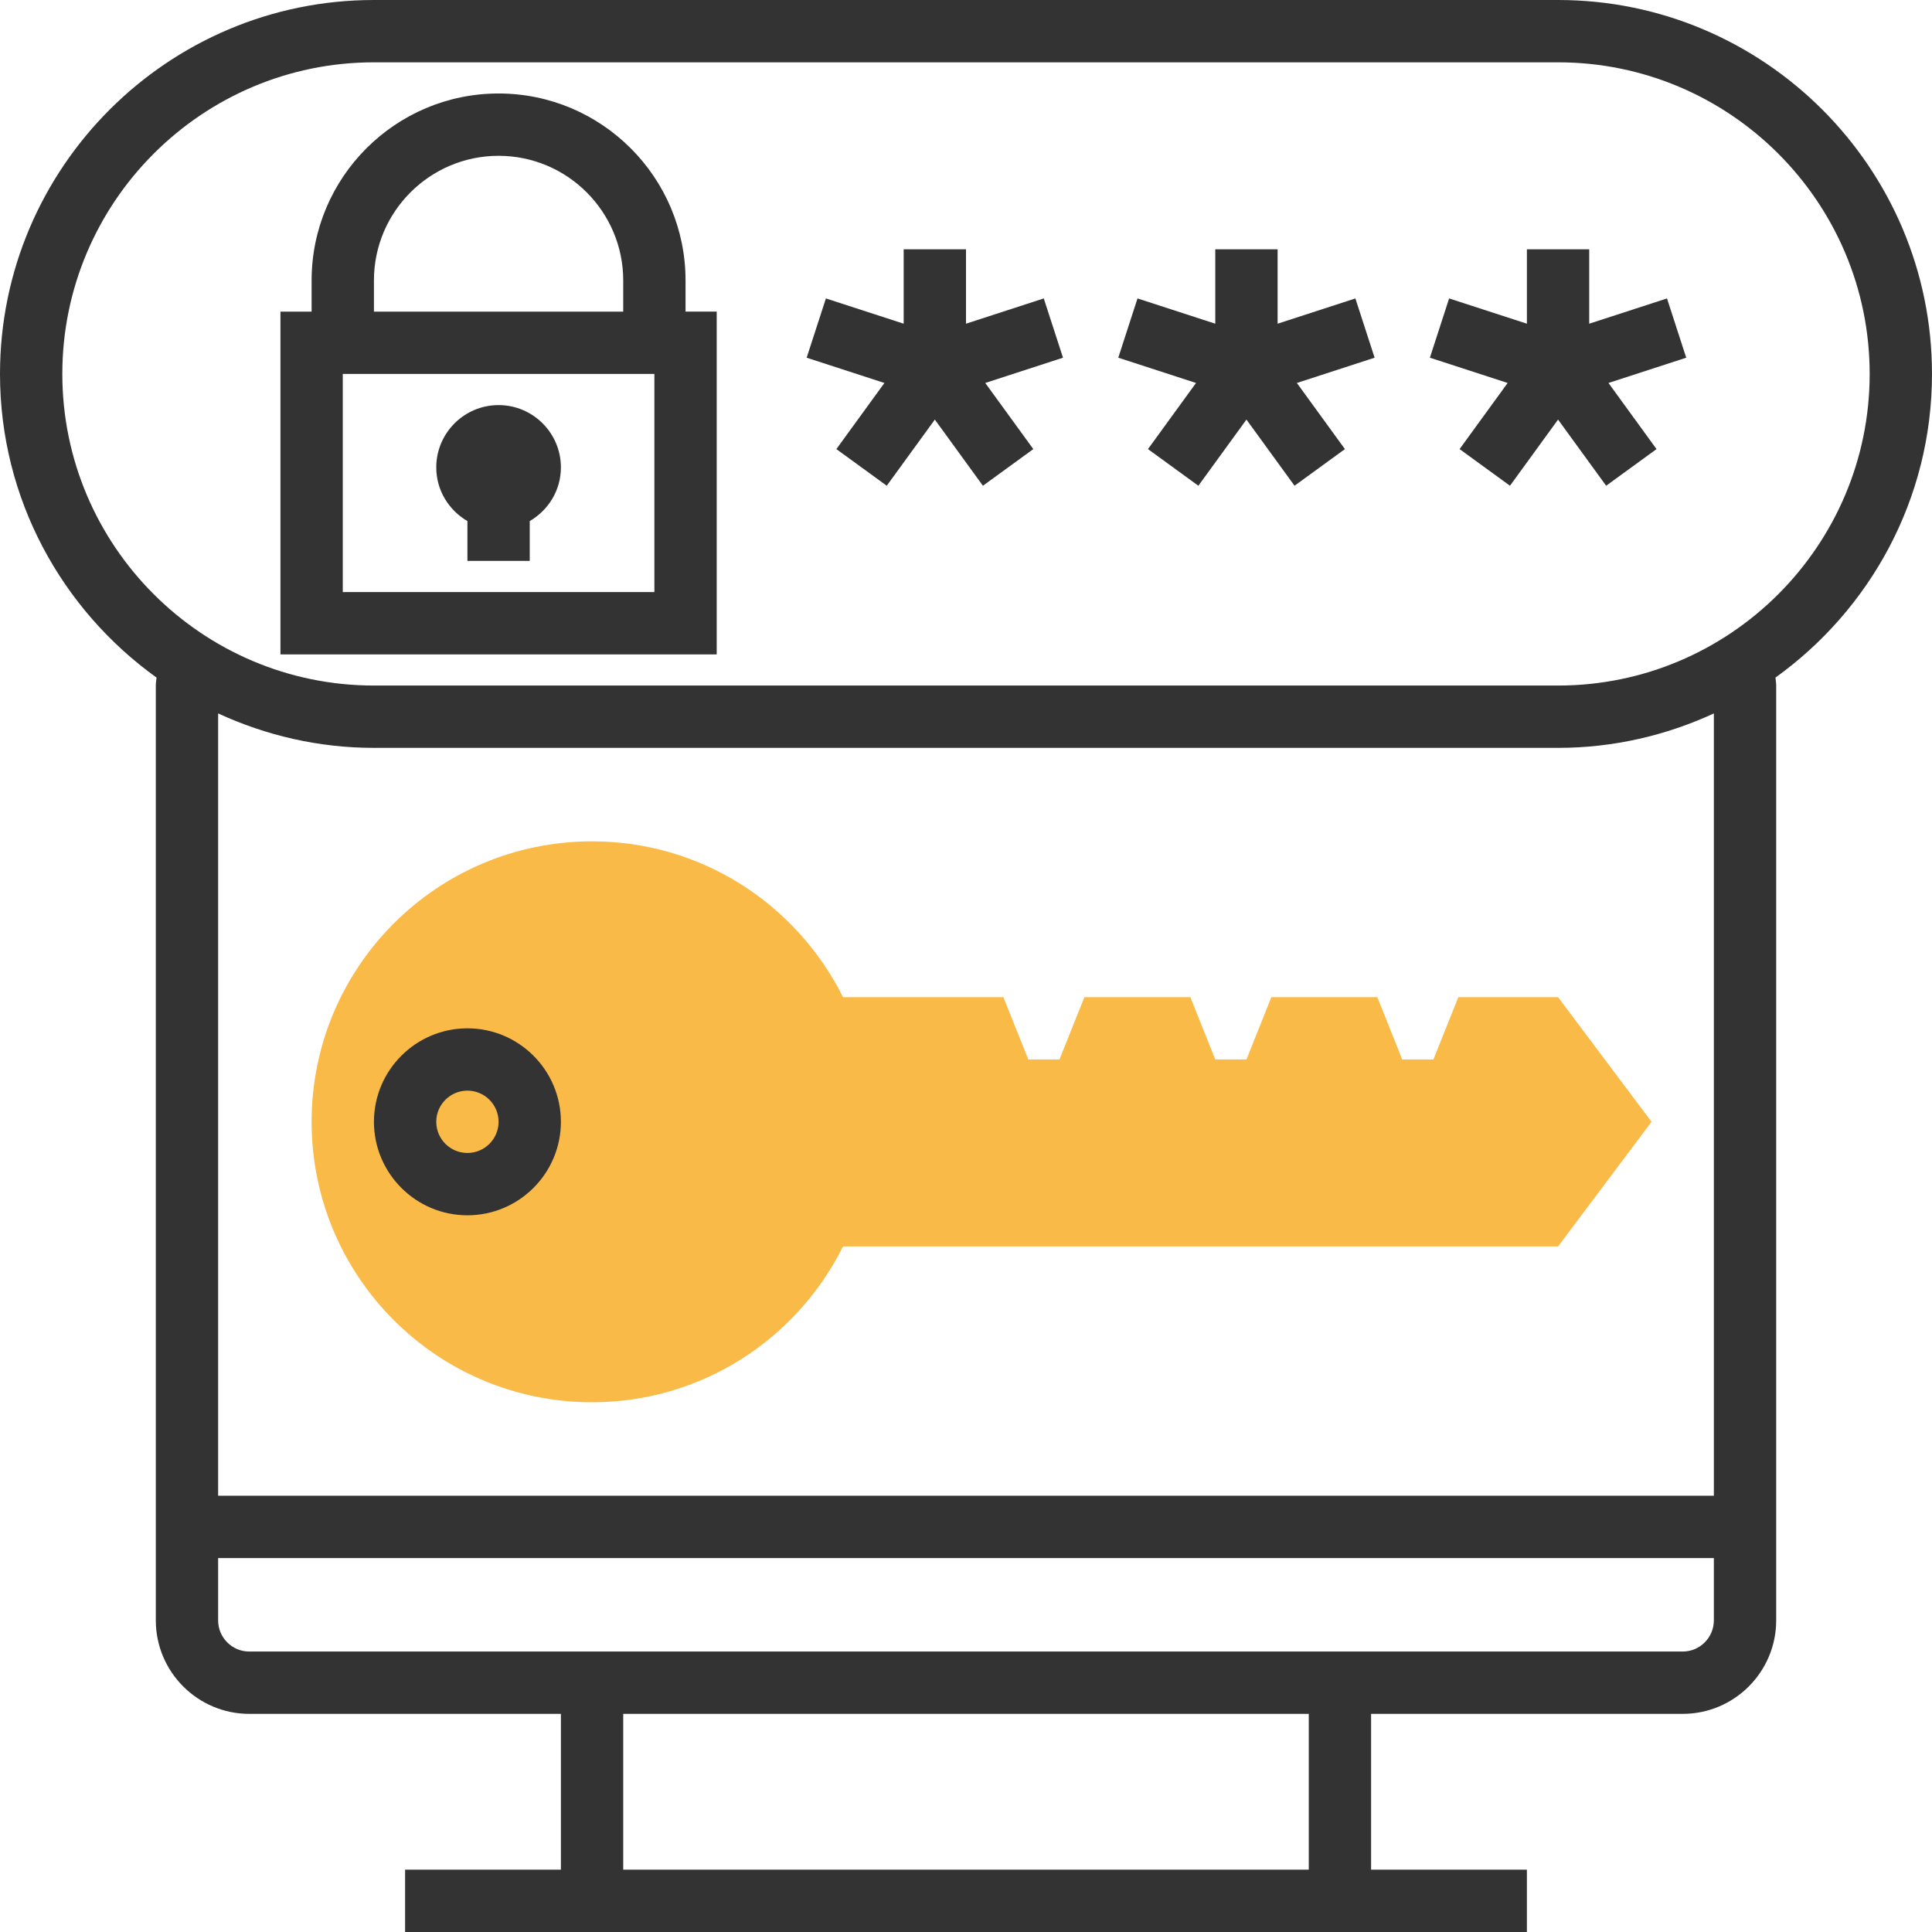
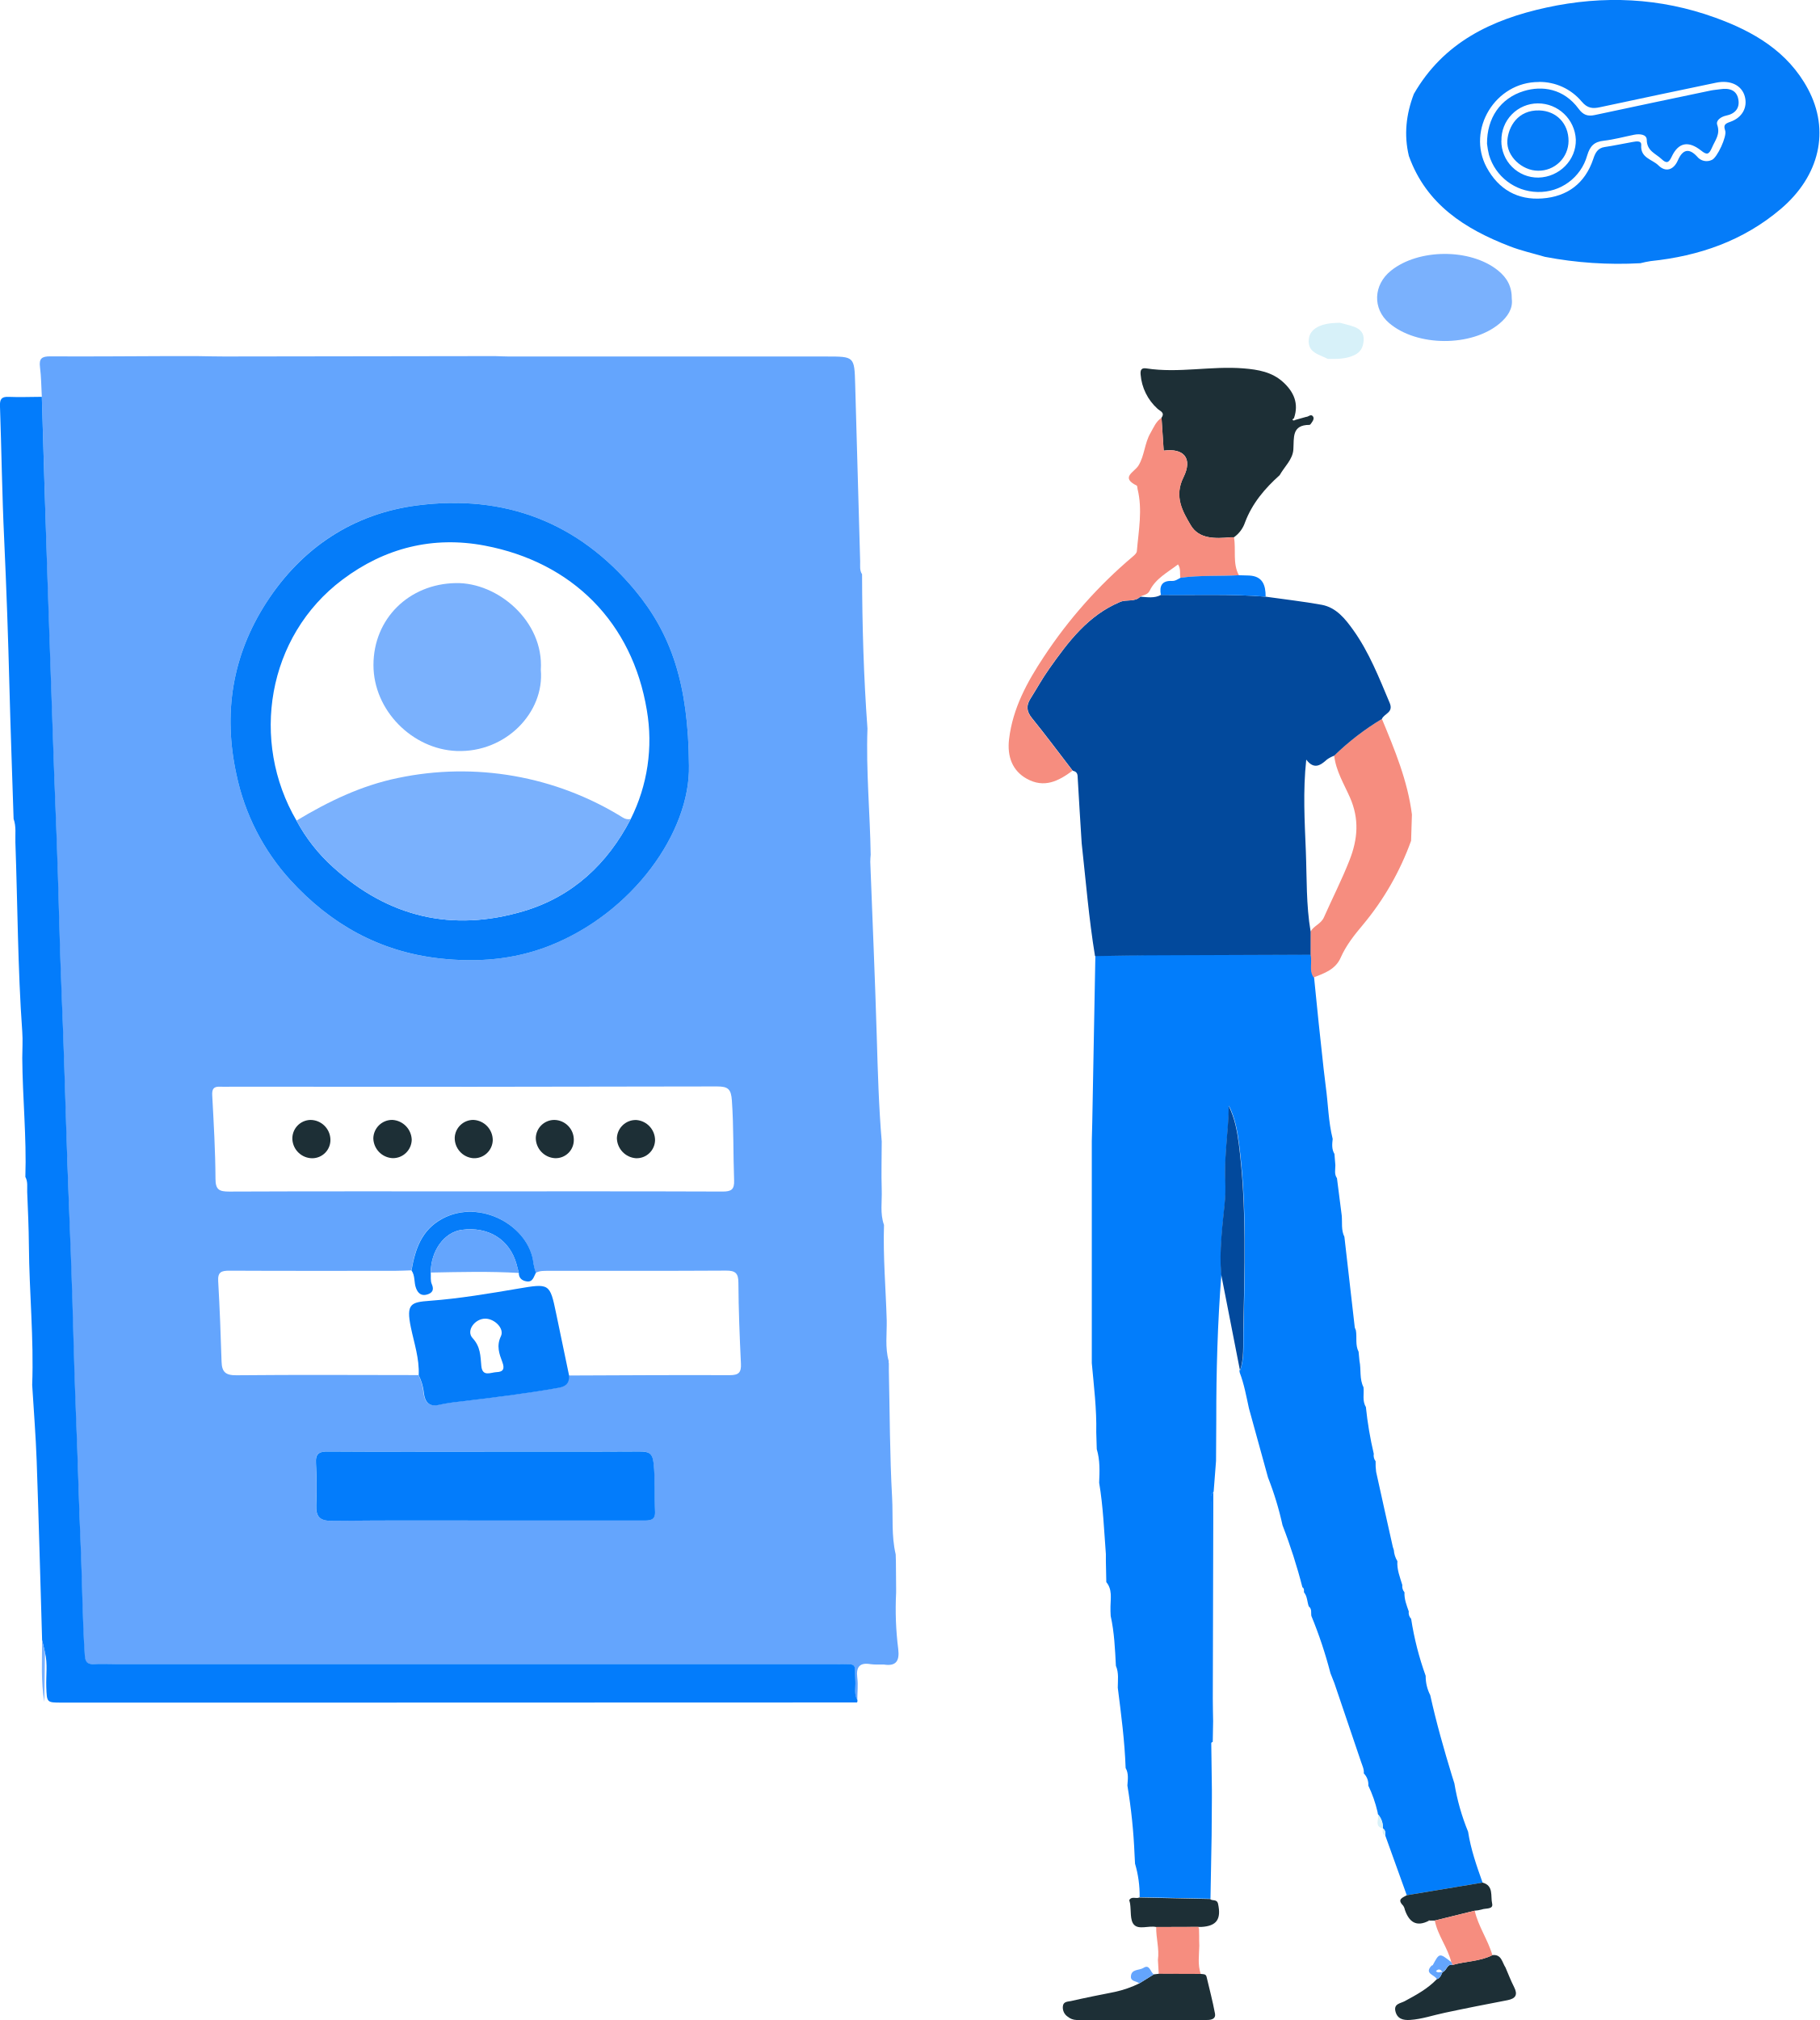
- <svg xmlns="http://www.w3.org/2000/svg" version="1.1" id="Layer_1" x="0px" y="0px" viewBox="0 0 290.626 290.626" style="enable-background:new 0 0 290.626 290.626;" xml:space="preserve">
-   <g>
-     <g>
-       <path style="fill:#F9BA48;" d="M234.375,150h-15l-3.75,9.375h-4.688l-3.75-9.375H191.25l-3.75,9.375h-4.688l-3.75-9.375h-15.938    l-3.75,9.375h-4.687l-3.75-9.375H126.81c-6.909-13.88-21.197-23.438-37.748-23.438c-23.302,0-42.187,18.886-42.187,42.188    s18.886,42.188,42.187,42.188c16.556,0,30.844-9.558,37.748-23.438h107.564l14.063-18.75L234.375,150z" />
-       <path style="fill:#333333;" d="M290.625,56.25c0-31.017-25.233-56.25-56.25-56.25H56.25C25.233,0,0,25.233,0,56.25    c0,18.816,9.319,35.461,23.55,45.68c-0.038,0.398-0.112,0.797-0.112,1.195V243.75c0,7.753,6.309,14.063,14.062,14.063h46.875    v23.438H60.938v9.375h23.437H206.25h23.437v-9.375H206.25v-23.438h46.875c7.753,0,14.063-6.309,14.063-14.063V103.125    c0-0.398-0.075-0.797-0.113-1.195C281.306,91.711,290.625,75.066,290.625,56.25z M196.875,281.25H93.75v-23.438h103.125V281.25z     M253.125,248.438H206.25H84.375H37.5c-2.588,0-4.688-2.105-4.688-4.688v-9.375h225v9.375    C257.813,246.333,255.712,248.438,253.125,248.438z M257.813,225h-225V107.32c7.144,3.291,15.066,5.18,23.437,5.18h178.125    c8.372,0,16.294-1.889,23.438-5.18V225z M234.375,103.125H56.25c-25.847,0-46.875-21.028-46.875-46.875S30.403,9.375,56.25,9.375    h178.125c25.847,0,46.875,21.028,46.875,46.875S260.222,103.125,234.375,103.125z" />
-       <path style="fill:#333333;" d="M103.125,42.188c0-15.511-12.614-28.125-28.125-28.125S46.875,26.677,46.875,42.188v4.688h-4.687    v51.563h65.625V46.875h-4.688V42.188z M56.25,42.188c0-10.341,8.409-18.75,18.75-18.75s18.75,8.409,18.75,18.75v4.688h-37.5    V42.188z M98.438,89.063H51.563V56.25h46.875V89.063z" />
-       <path style="fill:#333333;" d="M70.313,78.384v5.991h9.375v-5.991c2.789-1.627,4.688-4.617,4.688-8.072    c0-5.17-4.205-9.375-9.375-9.375s-9.375,4.205-9.375,9.375C65.625,73.767,67.523,76.758,70.313,78.384z" />
-       <polygon style="fill:#333333;" points="157.012,44.892 145.313,48.694 145.313,37.5 135.938,37.5 135.938,48.694 124.238,44.892     121.345,53.808 133.041,57.609 125.813,67.556 133.392,73.069 140.625,63.117 147.858,73.069 155.438,67.556 148.209,57.609     159.905,53.808   " />
-       <polygon style="fill:#333333;" points="203.887,44.892 192.187,48.694 192.187,37.5 182.812,37.5 182.812,48.694 171.112,44.892     168.22,53.808 179.916,57.609 172.687,67.556 180.267,73.069 187.5,63.117 194.733,73.069 202.312,67.556 195.084,57.609     206.78,53.808   " />
-       <polygon style="fill:#333333;" points="250.762,44.892 239.062,48.694 239.062,37.5 229.687,37.5 229.687,48.694 217.987,44.892     215.095,53.808 226.791,57.609 219.562,67.556 227.142,73.069 234.375,63.117 241.608,73.069 249.187,67.556 241.959,57.609     253.655,53.808   " />
-       <path style="fill:#333333;" d="M70.313,154.688c-7.753,0-14.062,6.309-14.062,14.063s6.309,14.063,14.062,14.063    s14.062-6.309,14.062-14.063S78.066,154.688,70.313,154.688z M70.313,173.438c-2.588,0-4.688-2.105-4.688-4.688    s2.1-4.688,4.688-4.688S75,166.167,75,168.75S72.9,173.438,70.313,173.438z" />
-     </g>
-   </g>
-   <g>
- </g>
-   <g>
- </g>
-   <g>
- </g>
-   <g>
- </g>
-   <g>
- </g>
-   <g>
- </g>
-   <g>
- </g>
-   <g>
- </g>
-   <g>
- </g>
-   <g>
- </g>
-   <g>
- </g>
-   <g>
- </g>
-   <g>
- </g>
-   <g>
- </g>
-   <g>
- </g>
+ <svg xmlns="http://www.w3.org/2000/svg" id="Capa_1" data-name="Capa 1" viewBox="0 0 762.55 846.4">
+   <path d="M78.78,214.54c-.24-4.15-.24-8.33-.77-12.44-.47-3.62.79-4.53,4.29-4.51,16.49.1,33-.05,49.46-.11h12c3.83.06,7.66.16,11.49.16q56.73-.06,113.47-.16c2,.06,4,.16,6,.17H407.66c11.62,0,11.68,0,12,11.57.73,24.78,1.38,49.56,2.09,74.33.05,1.8-.31,3.69.8,5.34.05,21.58.68,43.14,2.26,64.67-.63,17.64,1.07,35.21,1.35,52.83-.06,1-.2,2-.17,3,.92,24.43,2,48.86,2.72,73.3.43,14.64.84,29.26,2.08,43.86,0,6.77-.22,13.55,0,20.32.17,4.89-.77,9.87.95,14.66-.43,13.37.76,26.7,1.14,40.05.1,5.67-.75,11.39.84,17a1.36,1.36,0,0,0,.05.91c0,1,0,2.07,0,3.1.4,17.74.39,35.5,1.37,53.2.43,7.92-.35,15.94,1.5,23.77l.09,3,.09,11v2.06a133.35,133.35,0,0,0,.9,23.72c.56,4.84-.88,7.19-6,6.39h-3.06a22.62,22.62,0,0,1-2.48-.15c-4.6-.79-6.19,1.08-5.63,5.66.38,3.1,0,6.28,0,9.42-1.48-2.47-.7-5.21-.84-7.81-.45-7.85,1.4-7.27-7.75-7.27H110.05c-3.17,0-6.34-.13-9.5,0-2.76.14-3.65-.85-3.84-3.68-1-14.76-1-29.56-1.66-44.33-.76-18.43-1.18-36.88-2-55.32-.93-22.42-1.29-44.87-2.15-67.3C90.29,557.47,89.57,540,89,522.59c-.6-19.45-1.16-38.88-2-58.32-.9-21.59-1.23-43.2-2.07-64.8q-1.07-27.41-2-54.82c-.61-18.44-1.28-36.89-1.89-55.32Q79.9,251.93,78.78,214.54Zm207,367a26.38,26.38,0,0,1-1-3.84c-1.6-15.82-22.42-27.39-38.22-18.8-8.83,4.79-11.33,12.83-12.91,21.66-2.33.07-4.65.2-7,.2-23.11,0-46.21.06-69.32-.06-3.26,0-4.85.56-4.64,4.3.64,11.27,1.08,22.55,1.42,33.84.14,4.27,1.63,5.73,6.23,5.68,25.43-.25,50.86-.09,76.3-.07a21.5,21.5,0,0,1,2.13,7.57c.44,3.55,2.16,5.81,6.36,4.82a74.82,74.82,0,0,1,8.31-1.31c13.92-1.68,27.83-3.33,41.65-5.79,3.36-.6,4.64-2,4.54-5.12,22.47-.08,44.95-.24,67.42-.14,3.79,0,4.91-1.1,4.73-4.82-.54-11.29-1-22.6-1.06-33.91,0-4-1.29-5.11-5.18-5.08-24.81.15-49.62.08-74.43.09C289.37,580.8,287.52,580.65,285.82,581.58ZM350,369c-.22-34.35-7.56-55.2-22.56-73.29C303.66,267,272.64,255.37,236.3,260c-27,3.44-48.56,17.7-63.43,40.75-14.25,22.08-18.16,46.21-12.53,72A94.32,94.32,0,0,0,182.92,417c16.78,18.4,37.23,30,62.49,32.86,15.7,1.76,30.93.55,45.55-5.09C326.41,431.06,350.61,396.84,350,369ZM260.21,547.46c34.64,0,69.27-.05,103.91.08,3.63,0,4.94-.83,4.8-4.69-.41-11.13-.15-22.27-.93-33.42-.33-4.84-1.59-5.94-6.29-5.93q-101.65.24-203.32.11c-1.67,0-3.34.08-5,0-2.66-.12-3.33,1.05-3.18,3.66.62,11.62,1.31,23.25,1.36,34.88,0,4.63,1.56,5.41,5.74,5.4C191.6,547.4,225.91,547.47,260.21,547.46Zm4,109.06h0c-21.81,0-43.62.08-65.43-.07-3.77,0-5.44.78-5.16,4.95a172.51,172.51,0,0,1,.13,17.47c-.18,4.81,1.35,6.69,6.56,6.63,24.3-.26,48.61-.12,72.92-.12q28.73,0,57.44,0c2.63,0,5.24.1,5.07-3.67-.3-6.8.11-13.59-.61-20.42-.48-4.51-2.34-4.88-6-4.85C307.53,656.58,285.89,656.52,264.25,656.52Z" transform="translate(-61.25 -48.27)" fill="#64a5fd" />
+   <path d="M670.79,795.52a93.89,93.89,0,0,0,5.75,20.26c1.13,7.36,3.58,14.34,6.07,21.32l-31.77,5.3-9-25c.09-1.14.09-2.25-1-3l0,0a8.27,8.27,0,0,0-2.09-5.95c-.06-.33-.11-.65-.17-1a53.52,53.52,0,0,0-3.86-11,6.49,6.49,0,0,0-1.89-5.1c.17-1.72-.59-3.2-1.12-4.76q-5.64-16.54-11.23-33.12c-.54-1.38-1.08-2.75-1.63-4.12a184.08,184.08,0,0,0-8-24c-.23-1.35.32-2.92-1.1-4-.69-2-.58-4.2-2-5.9,0-.78.16-1.6-.66-2.13a228.91,228.91,0,0,0-8.32-25.94,131,131,0,0,0-6.08-20q-4-14.49-8-29c-1.1-5-2-10.13-3.87-15l-.15-1,.37.06c1.76-5.11,1.26-10.56,1.36-15.7.55-26.41,1.5-52.87-1.84-79.17-.69-5.41-1.72-11-4.26-16-.08,10.48-2,20.82-1.46,31.27a67.58,67.58,0,0,1-.29,10c-1,9.74-2.23,19.46-1.4,29.29-1.6,20.39-2.18,40.81-2.15,61.26q0,8.52-.1,17h0l-1,12.94c-1.44,1.11-1,2.71-1,4.16q0,50.48,0,100.94l.26,19.84c0,1,0,2,0,3.08q-.06,8-.11,16l-.48,26.5-29.69-.62a46.83,46.83,0,0,0-1.93-14.07l-.2-3.79a233.94,233.94,0,0,0-3-28.94c.15-2.49.61-5-.74-7.35-.39-11.29-1.88-22.47-3.29-33.65,0-3.09.51-6.21-.79-9.17-.36-7-.66-14-2.18-20.87l-.09-2c0-.67,0-1.34,0-2,.06-3.51.8-7.14-1.75-10.2l-.18-8.76v-3c-.77-10-1.14-20-2.82-29.9.22-4.73.39-9.46-1-14.06l-.21-7.07c.21-9.7-1-19.32-1.87-29q0-5,0-10v-3q0-20,0-40v-2l0-25v-3c0-2.33,0-4.66,0-7,0-1,0-2,0-3,.07-2.65.15-5.3.2-8q.66-34.84,1.3-69.68c9.32-.12,18.63-.29,27.95-.34q31.2-.17,62.41-.23c.84,3.1-.77,6.55,1.28,9.49Q613.86,477,616,496.18c.27,2.46.59,4.91.89,7.37,1,7.31,1.09,14.74,2.9,21.94-.25,2.16-.46,4.31.74,6.3.13,1.57.26,3.15.38,4.72,0,1.85-.53,3.74.67,5.43q1,7.83,2,15.64c.28,3-.31,6.09,1.12,8.94l4.35,38c.16.41.31.82.47,1.22l0,0c.5,3-.34,6.1,1.13,8.94l.36,3.79c.76,3.66-.08,7.56,1.69,11.06h0c.32,2.76-.61,5.66,1,8.27a153.35,153.35,0,0,0,3.31,19.62,4,4,0,0,0,.77,3.13,26.24,26.24,0,0,0,.22,4.45c2.29,10.5,4.67,21,7,31.48l.42,1.27,0,0a10,10,0,0,0,1.49,4.66c-.26,3.53,1.08,6.73,2.06,10a3.91,3.91,0,0,0,.91,3.06c-.15,2.82.88,5.39,1.79,8a3.69,3.69,0,0,0,1,3.11,127.54,127.54,0,0,0,6.09,23.88,17.37,17.37,0,0,0,1.92,8.12c2.52,11.41,5.71,22.63,9.12,33.8Z" transform="translate(-61.25 -48.27)" fill="#027dfb" />
+   <path d="M78.78,214.54q1.09,37.4,2.33,74.79c.61,18.43,1.28,36.88,1.89,55.32q.9,27.41,2,54.82c.84,21.6,1.17,43.21,2.07,64.8.82,19.44,1.38,38.87,2,58.32.54,17.44,1.26,34.88,1.92,52.32.86,22.43,1.22,44.88,2.15,67.3.77,18.44,1.19,36.89,2,55.32.61,14.77.68,29.57,1.66,44.33.19,2.83,1.08,3.82,3.84,3.68,3.16-.17,6.33,0,9.5,0H412c9.15,0,7.3-.58,7.75,7.27.14,2.6-.64,5.34.84,7.81a1.3,1.3,0,0,1-.17,1l-218.87.06H87.12c-6.35,0-6.22,0-6.47-6.58-.17-4.8.62-9.64-.54-14.4-.4-1.72-.81-3.44-1.21-5.17-.75-25.05-1.4-50.1-2.28-75.15-.38-10.61-1.24-21.2-1.88-31.8.73-19.48-1.23-38.9-1.38-58.36-.06-7.49-.4-15-.71-22.45-.08-2.12.35-4.34-.77-6.35.54-16.63-1.18-33.2-1.3-49.82,0-3.65.27-7.33,0-11-1.89-26.41-1.94-52.89-2.88-79.34-.11-3.3.41-6.66-.75-9.88-.59-18.44-1.27-36.88-1.75-55.32Q64.42,305.09,63,274.2c-.88-18.6-1.12-37.23-1.76-55.84-.09-2.74.58-3.92,3.55-3.8C69.46,214.75,74.12,214.56,78.78,214.54Z" transform="translate(-61.25 -48.27)" fill="#037cfb" />
+   <path d="M651.72,113.63c-2.14-8.89-1.15-17.52,2.09-26,12.38-21.53,32.48-31.18,55.63-36.21,23.95-5.21,47.55-4.11,70.62,4.22,16.05,5.8,30.47,14.15,38.91,29.89,9.32,17.38,4.94,36.42-11.37,50.28-15.72,13.36-34.26,19.76-54.52,21.86a43.37,43.37,0,0,0-4.34.89,164.44,164.44,0,0,1-40-2.67c-4.9-1.45-9.93-2.56-14.67-4.4C675.2,144.21,659,133.92,651.72,113.63Zm54.47-31c-18.17-.07-30.4,19.88-21.87,35.79,5,9.24,13,13.76,23.29,13,10.48-.76,17.95-6.26,21.39-16.55.8-2.42,1.78-4.57,4.8-5,3.93-.58,7.83-1.43,11.74-2.12,1.46-.26,3.71-.68,3.56,1.33-.4,5.41,4.59,5.91,7.19,8.47,3,3,6.36,2,8.15-2.06,2-4.62,4.67-5.31,8.06-1.64a5.06,5.06,0,0,0,6.21,1.42c2.21-.88,6.4-9.92,5.58-12.27s-.08-2.92,2.15-3.69c5-1.75,7.25-6,6.11-10.48-1.19-4.73-5.95-7.18-12.07-5.91-16.22,3.36-32.43,6.82-48.64,10.27-3,.65-5.25.56-7.7-2.37A23,23,0,0,0,706.19,82.6Z" transform="translate(-61.25 -48.27)" fill="#057cf9" />
+   <path d="M653,389.56c-.12,3.66-.23,7.32-.35,11a116.49,116.49,0,0,1-20.13,35.13c-3.65,4.33-7.11,8.67-9.41,13.91-2.14,4.84-6.79,6.51-11.33,8.21-2.05-2.94-.44-6.39-1.28-9.49q0-4.85,0-9.71c1.36-2.44,4.4-3.22,5.6-5.93,3.54-8,7.54-15.8,10.75-24,3.47-8.84,4.15-17.24.17-26.28-2.49-5.65-5.88-11.12-6.6-17.5a109.43,109.43,0,0,1,20-15.4C645.8,362.49,651.21,375.45,653,389.56Z" transform="translate(-61.25 -48.27)" fill="#f68d7f" />
+   <path d="M692.22,872.68c1.18,2.72,2.22,5.51,3.57,8.13,1.69,3.3.71,4.89-2.79,5.57-8.76,1.68-17.51,3.39-26.23,5.26-4.83,1-9.53,2.67-14.52,3-3,.2-5.41-.47-6.17-3.64s2.15-3.28,3.87-4.21c4.82-2.6,9.63-5.19,13.47-9.21,1.51-.45,1.84-1.84,2.42-3l0,0c1.81-.44,1.74-3.54,4.25-3,5.5-1.58,11.43-1.44,16.67-4.1C690.58,867.06,690.78,870.53,692.22,872.68Z" transform="translate(-61.25 -48.27)" fill="#1d2f36" />
+   <path d="M538.74,843.35l29.69.62c.9,1,2.86-.18,3.34,2.12,1.35,6.34-.61,9.22-7,9.58l-1.18,0-17.72.05c-3.17-.72-7.33,1.25-9.37-1-1.71-1.86-1.16-5.81-1.62-8.83-.08-.48-.24-.95-.36-1.42C535.51,842.66,537.39,844,538.74,843.35Z" transform="translate(-61.25 -48.27)" fill="#1d2f36" />
+   <path d="M650.84,842.39l31.77-5.29c4.75,1.26,3.29,5.73,4,8.73.64,2.64-2.76,1.89-4.4,2.55a13.73,13.73,0,0,1-2.9.48L662.58,853l-2.29,0-.17-.16,0,.23c-5.33,2.78-8.34.49-10.09-4.6a4.49,4.49,0,0,0-.76-1.78C646.59,844,649.22,843.39,650.84,842.39Z" transform="translate(-61.25 -48.27)" fill="#1d2f36" />
+   <path d="M662.58,853l16.74-4.12c1.48,6.6,5.55,12.17,7.4,18.63-5.24,2.66-11.17,2.52-16.67,4.1-.18-.39-.36-.77-.55-1.15C668,864.31,663.8,859.23,662.58,853Z" transform="translate(-61.25 -48.27)" fill="#f68d7f" />
+   <path d="M545.82,855.7l17.73-.06a2.09,2.09,0,0,0,.21.85l.07,3,0,2,.06,2.07c-.1,4-.74,8,.62,11.84l-17.63-.06c-.11-1.95-.23-3.9-.34-5.85C547.19,864.83,545.72,860.31,545.82,855.7Z" transform="translate(-61.25 -48.27)" fill="#f68d7f" />
+   <path d="M350,369c.61,27.85-23.59,62.07-59,75.77-14.62,5.64-29.85,6.85-45.55,5.09C220.15,447,199.7,435.39,182.92,417a94.32,94.32,0,0,1-22.58-44.24c-5.63-25.77-1.72-49.9,12.53-72,14.87-23,36.45-37.31,63.43-40.75,36.34-4.65,67.36,7,91.14,35.68C342.44,313.79,349.78,334.64,350,369Zm-24.41,22.45a73.8,73.8,0,0,0,6.75-45.62c-6.07-36.68-31.16-61.95-67.87-68.93-21.78-4.15-42,.94-59.72,14.27-31.65,23.77-38.68,67.69-19.23,100.95a72.09,72.09,0,0,0,15.29,19.47c23.22,21,50,27.38,80,18.43C301.27,423.89,315.81,410.28,325.59,391.44Z" transform="translate(-61.25 -48.27)" fill="#057cf9" />
+   <path d="M264.25,656.52c21.64,0,43.28.06,64.93-.06,3.65,0,5.51.34,6,4.85.72,6.83.31,13.62.61,20.42.17,3.77-2.44,3.67-5.07,3.67q-28.72,0-57.44,0c-24.31,0-48.62-.14-72.92.12-5.21.06-6.74-1.82-6.56-6.63a172.51,172.51,0,0,0-.13-17.47c-.28-4.17,1.39-5,5.16-4.95,21.81.15,43.62.07,65.43.07Z" transform="translate(-61.25 -48.27)" fill="#037cfb" />
+   <path d="M236.73,624.49c.33-6.9-1.91-13.42-3.28-20-2.09-10.05.08-10.58,8-11.18,12.35-.93,24.64-3,36.87-5.08,13.16-2.23,13.39-2.3,16,10.32q2.7,13.08,5.45,26.14c.1,3.14-1.18,4.52-4.54,5.12-13.82,2.46-27.73,4.11-41.65,5.79a74.82,74.82,0,0,0-8.31,1.31c-4.2,1-5.92-1.27-6.36-4.82A21.5,21.5,0,0,0,236.73,624.49Zm27.9-23.69c-4.42,0-8.13,5.11-5.33,8.13,3.38,3.65,3.29,7.52,3.68,11.69.45,4.75,4,2.66,6.43,2.58,2.82-.09,3.4-1.46,2.39-4.16-1.3-3.47-2.57-6.82-.62-10.87C272.74,605,268.58,600.79,264.63,600.8Z" transform="translate(-61.25 -48.27)" fill="#057cf9" />
+   <path d="M241.78,581.48c.11,1.62-.2,3.44.43,4.84,1.13,2.54.11,3.79-2.05,4.39s-3.64-.36-4.51-2.59c-1-2.45-.31-5.27-1.94-7.52,1.58-8.83,4.08-16.87,12.91-21.66,15.8-8.59,36.62,3,38.22,18.8a26.38,26.38,0,0,0,1,3.84c-.9,1.61-1.24,4-3.83,3.61-1.88-.27-3.34-1.3-3.32-3.54-.33-1.27-.64-2.54-1-3.8-2.92-10.26-11.76-15.75-22.93-14.26C247.44,564.57,241.81,572.34,241.78,581.48Z" transform="translate(-61.25 -48.27)" fill="#057cf9" />
+   <path d="M591.65,298.28c7.86,1.11,15.76,2,23.56,3.41,6.1,1.14,9.86,5.91,13.23,10.62,6.67,9.35,10.81,20,15.24,30.49,1.72,4.09-2.34,4.43-3.27,6.72a109.43,109.43,0,0,0-20,15.4,13,13,0,0,0-3,1.58c-2.74,2.47-5.42,4.37-8.7.06-1.43,13.25-.67,25.81-.17,38.38.44,11.23.09,22.51,2,33.66q0,4.86,0,9.71-31.22.1-62.41.23c-9.32,0-18.63.22-27.95.34-2.58-15.68-3.85-31.52-5.59-47.3-.58-9.37-1.2-18.74-1.71-28.11-.08-1.49-.9-2-2.06-2.28-5.68-7.38-11.24-14.86-17.11-22.1-2.21-2.74-2.41-5.13-.62-8,2.64-4.17,5-8.51,7.87-12.54,8-11.34,16.27-22.41,29.75-28.06,2.8-1.17,6.09.15,8.46-2.21,2.93.21,5.89.77,8.67-.75C562.38,297.72,577,297.1,591.65,298.28Z" transform="translate(-61.25 -48.27)" fill="#02499c" />
+   <path d="M608.69,222.94c.92,0,1.82-1.2,2.65-.4s.34,1.85-.27,2.69c-.29.4-.64,1.06-1,1.07-7.52,0-6.44,5.35-6.76,10.3-.27,4.22-3.75,7.2-5.74,10.77-6.22,5.57-11.52,11.81-14.52,19.78a12.51,12.51,0,0,1-4.66,6.25,14.62,14.62,0,0,0-1.48,0c-6.27.58-13.15.81-16.61-5.05s-7.08-12-3.07-20.07.16-12.31-8.28-11.19q-.45-6.92-.91-13.79c1.56-2.2-.56-2.73-1.68-3.77a21.61,21.61,0,0,1-7.07-14.33c-.18-2,.42-2.87,2.39-2.57,13.6,2.1,27.19-1.11,40.78,0,6,.49,11.86,1.47,16.54,5.73,4.52,4.12,6.68,9,4.57,15.12-.23.21-.69.55-.66.6.34.57.81.39,1.27.12Z" transform="translate(-61.25 -48.27)" fill="#1d2f36" />
+   <path d="M548.07,223.32q.45,6.88.91,13.79c8.44-1.12,12.23,3.28,8.28,11.19s-.38,14.22,3.07,20.07,10.34,5.63,16.61,5.05a14.62,14.62,0,0,1,1.48,0c.93,5.27-.65,10.86,2.06,15.9-8.17.46-16.38-.07-24.52,1.07-.33-1.83.26-3.86-1-5.62-4.49,3.44-9.41,5.95-11.86,11-.87,1.81-2.67,1.73-4,2.52-2.37,2.36-5.66,1-8.46,2.21-13.48,5.65-21.74,16.72-29.75,28.06-2.84,4-5.23,8.37-7.87,12.54-1.79,2.84-1.59,5.23.62,8,5.87,7.24,11.43,14.72,17.11,22.1-5.85,4.36-11.87,7.47-19.25,3.33-5.82-3.26-8.23-9.09-7.34-16.57,1.55-12.95,7.58-23.95,14.58-34.51a196.55,196.55,0,0,1,37.21-41.93c.73-.61,1.69-1.46,1.76-2.27.73-8.68,2.45-17.37.3-26.08-.12-.49-.07-1.27-.35-1.42-7-3.49-1-5.6.72-8.39,2.58-4.18,2.53-9.39,5.07-13.7C544.79,227.35,545.71,224.85,548.07,223.32Z" transform="translate(-61.25 -48.27)" fill="#f68d7f" />
+   <path d="M622.76,183.5c2,.56,4.14,1,6.11,1.73,2.49.94,4.09,2.62,3.9,5.59s-1.23,5-3.94,6.27c-3.57,1.67-7.33,1.62-11.11,1.56-3.61-1.92-8.68-2.59-7.92-8.46.53-4.09,4.77-6.41,11.46-6.62C621.76,183.56,622.26,183.52,622.76,183.5Z" transform="translate(-61.25 -48.27)" fill="#d7f1f9" />
+   <path d="M573.05,582.24c-.83-9.83.42-19.55,1.4-29.29a67.58,67.58,0,0,0,.29-10c-.5-10.45,1.38-20.79,1.46-31.27,2.54,5,3.57,10.59,4.26,16,3.34,26.3,2.39,52.76,1.84,79.17-.1,5.14.4,10.59-1.36,15.7Z" transform="translate(-61.25 -48.27)" fill="#02499c" />
+   <path d="M569.76,673.5q-.12,43.28-.22,86.55c0,3.14.08,6.28.13,9.42l-.15,8.65a3.36,3.36,0,0,0-.74.48q0-50.48,0-100.94C568.73,676.21,568.32,674.61,569.76,673.5Z" transform="translate(-61.25 -48.27)" fill="#057cf9" />
+   <path d="M640.82,814.42c-3.77-.91-1.45-3.95-2.09-5.95A8.27,8.27,0,0,1,640.82,814.42Z" transform="translate(-61.25 -48.27)" fill="#d7f1f9" />
+   <path d="M641.82,817.38c-1.39-.64-1.1-1.84-1-3C641.91,815.13,641.91,816.24,641.82,817.38Z" transform="translate(-61.25 -48.27)" fill="#d7f1f9" />
+   <path d="M80.11,740.63Q80,751,79.82,761.38c-1.48-8.6-.94-17.27-.92-25.92C79.3,737.19,79.71,738.91,80.11,740.63Z" transform="translate(-61.25 -48.27)" fill="#7ab1fd" />
+   <path d="M546.91,875.31l17.63.06c.94.14,2.09-.1,2.4,1.22,1.21,5.14,2.57,10.25,3.53,15.43.38,2.09-1.38,2.65-3.29,2.64q-27.4,0-54.82,0a6,6,0,0,1-3.61-1.37A4.62,4.62,0,0,1,506.7,889c.15-2.13,2.09-2,3.34-2.26,6.12-1.4,12.28-2.62,18.44-3.84a44.64,44.64,0,0,0,10.25-3.56l6.1-3.79Z" transform="translate(-61.25 -48.27)" fill="#1d2f36" />
+   <path d="M661.27,871.86c.16-.05.4-.06.46-.17,2.78-5.19,2.78-5.19,7.77-1.27l.55,1.17c-2.51-.56-2.44,2.54-4.25,3-.76-1.12-1.61-1.54-2.73-.42.84,1,1.86.23,2.77.39-.58,1.2-.91,2.59-2.42,3C662.64,875.7,657.92,875.3,661.27,871.86Z" transform="translate(-61.25 -48.27)" fill="#64a5fd" />
+   <path d="M544.83,875.55l-6.1,3.79c-1.11-1.07-3.63-.7-3.51-2.91.16-3.22,3.5-2.46,5.29-3.61C543.12,871.14,543.34,874.64,544.83,875.55Z" transform="translate(-61.25 -48.27)" fill="#64a5fd" />
+   <polygon points="599.03 804.67 599.01 804.91 598.84 804.75 598.87 804.52 599.03 804.67" fill="#f68d7f" />
+   <path d="M185.52,392.11c13.3-8,27.11-14.69,42.47-17.85a128.51,128.51,0,0,1,94.29,16.57,4.26,4.26,0,0,0,3.31.61c-9.78,18.84-24.32,32.45-44.8,38.57-30,8.95-56.76,2.57-80-18.43A72.09,72.09,0,0,1,185.52,392.11Z" transform="translate(-61.25 -48.27)" fill="#7ab1fd" />
+   <path d="M267.77,526a7.78,7.78,0,0,1-8.17,7.57,8.46,8.46,0,0,1-7.77-8.7,7.8,7.8,0,0,1,7.85-7.35A8.52,8.52,0,0,1,267.77,526Z" transform="translate(-61.25 -48.27)" fill="#1d2f36" />
+   <path d="M293.85,533.56a8.52,8.52,0,0,1-8.05-8.51,7.79,7.79,0,0,1,7.79-7.52,8.3,8.3,0,0,1,8.15,8.27A7.6,7.6,0,0,1,293.85,533.56Z" transform="translate(-61.25 -48.27)" fill="#1d2f36" />
+   <path d="M225.68,517.52a8.62,8.62,0,0,1,8.13,8.32,7.88,7.88,0,0,1-8,7.71,8.53,8.53,0,0,1-8.1-8.29A7.89,7.89,0,0,1,225.68,517.52Z" transform="translate(-61.25 -48.27)" fill="#1d2f36" />
+   <path d="M191.3,517.53a8.42,8.42,0,0,1,8.43,8.06,7.65,7.65,0,0,1-7.71,8,8.42,8.42,0,0,1-8.23-7.79A7.77,7.77,0,0,1,191.3,517.53Z" transform="translate(-61.25 -48.27)" fill="#1d2f36" />
+   <path d="M335.79,526a7.72,7.72,0,0,1-8,7.58,8.62,8.62,0,0,1-8-8.43,7.91,7.91,0,0,1,8.1-7.59A8.51,8.51,0,0,1,335.79,526Z" transform="translate(-61.25 -48.27)" fill="#1d2f36" />
+   <path d="M241.78,581.48c0-9.14,5.66-16.91,13-17.89,11.17-1.49,20,4,22.93,14.26.36,1.26.67,2.53,1,3.8C266.37,580.92,254.08,581.25,241.78,581.48Z" transform="translate(-61.25 -48.27)" fill="#64a5fd" />
+   <path d="M694.86,173.58c.51,4-1.78,7.43-5.07,10.2-11.77,9.93-34.74,9.8-46.37-.17-7-6-6.61-16,.8-21.93,11.56-9.29,33.25-9.37,44.77-.15C693,164.75,694.9,168.41,694.86,173.58Z" transform="translate(-61.25 -48.27)" fill="#7ab1fd" />
+   <path d="M556,290.37c8.14-1.14,16.35-.61,24.52-1.07l4.26.12c5.74.28,6.91,4.12,6.91,8.86-14.62-1.18-29.27-.56-43.9-.72-.72-3.74.4-6.06,4.62-5.87C553.8,291.76,554.82,291,556,290.37Z" transform="translate(-61.25 -48.27)" fill="#057cf9" />
+   <path d="M684.47,108.5c-.07-10.73,5.58-19.06,15.42-22.08,7.64-2.34,16.71-1.1,23,7.47,1.84,2.49,3.73,3.23,6.69,2.59C745.78,93,762,89.6,778.23,86.2c1.29-.27,2.62-.33,3.93-.54,3.74-.6,7,.26,7.66,4.36.61,3.58-1.37,5.93-5.1,6.69-2.08.43-4.44,1.94-3.76,3.89,1.37,3.94-.86,6.38-2.19,9.49s-2.22,3.13-4.58,1.26c-5.34-4.22-9.53-3.39-12.32,2.57-1.2,2.56-2.16,3-4.25,1-2.47-2.33-6.13-3.36-6.2-8,0-2.42-3-2.64-5.29-2.19-4.23.85-8.41,2-12.67,2.5-4.05.43-5.8,2.17-7,6.15a21,21,0,0,1-20.87,15.33,21.65,21.65,0,0,1-20.29-15.54A36,36,0,0,1,684.47,108.5Zm6-1.28A15.33,15.33,0,0,0,706,122.68c8.82-.2,15.89-7.37,15.69-15.93a15.9,15.9,0,0,0-15.93-15.16A15.31,15.31,0,0,0,690.51,107.22Z" transform="translate(-61.25 -48.27)" fill="#057cf9" />
+   <path d="M287.91,328.94c1.58,17.81-14.65,34.8-35.33,34-18.45-.75-34.8-16.93-34.81-36,0-19.46,14.89-34,34.48-34.35C269.86,292.24,289.23,308.58,287.91,328.94Z" transform="translate(-61.25 -48.27)" fill="#7ab1fd" />
+   <path d="M718.64,107.34a12.53,12.53,0,0,1-12.75,12.46c-6.77,0-13.36-6.15-12.9-12.63.4-5.72,4.32-12.87,13.37-12.63C713.52,94.73,718.66,100,718.64,107.34Z" transform="translate(-61.25 -48.27)" fill="#057cf9" />
</svg>
